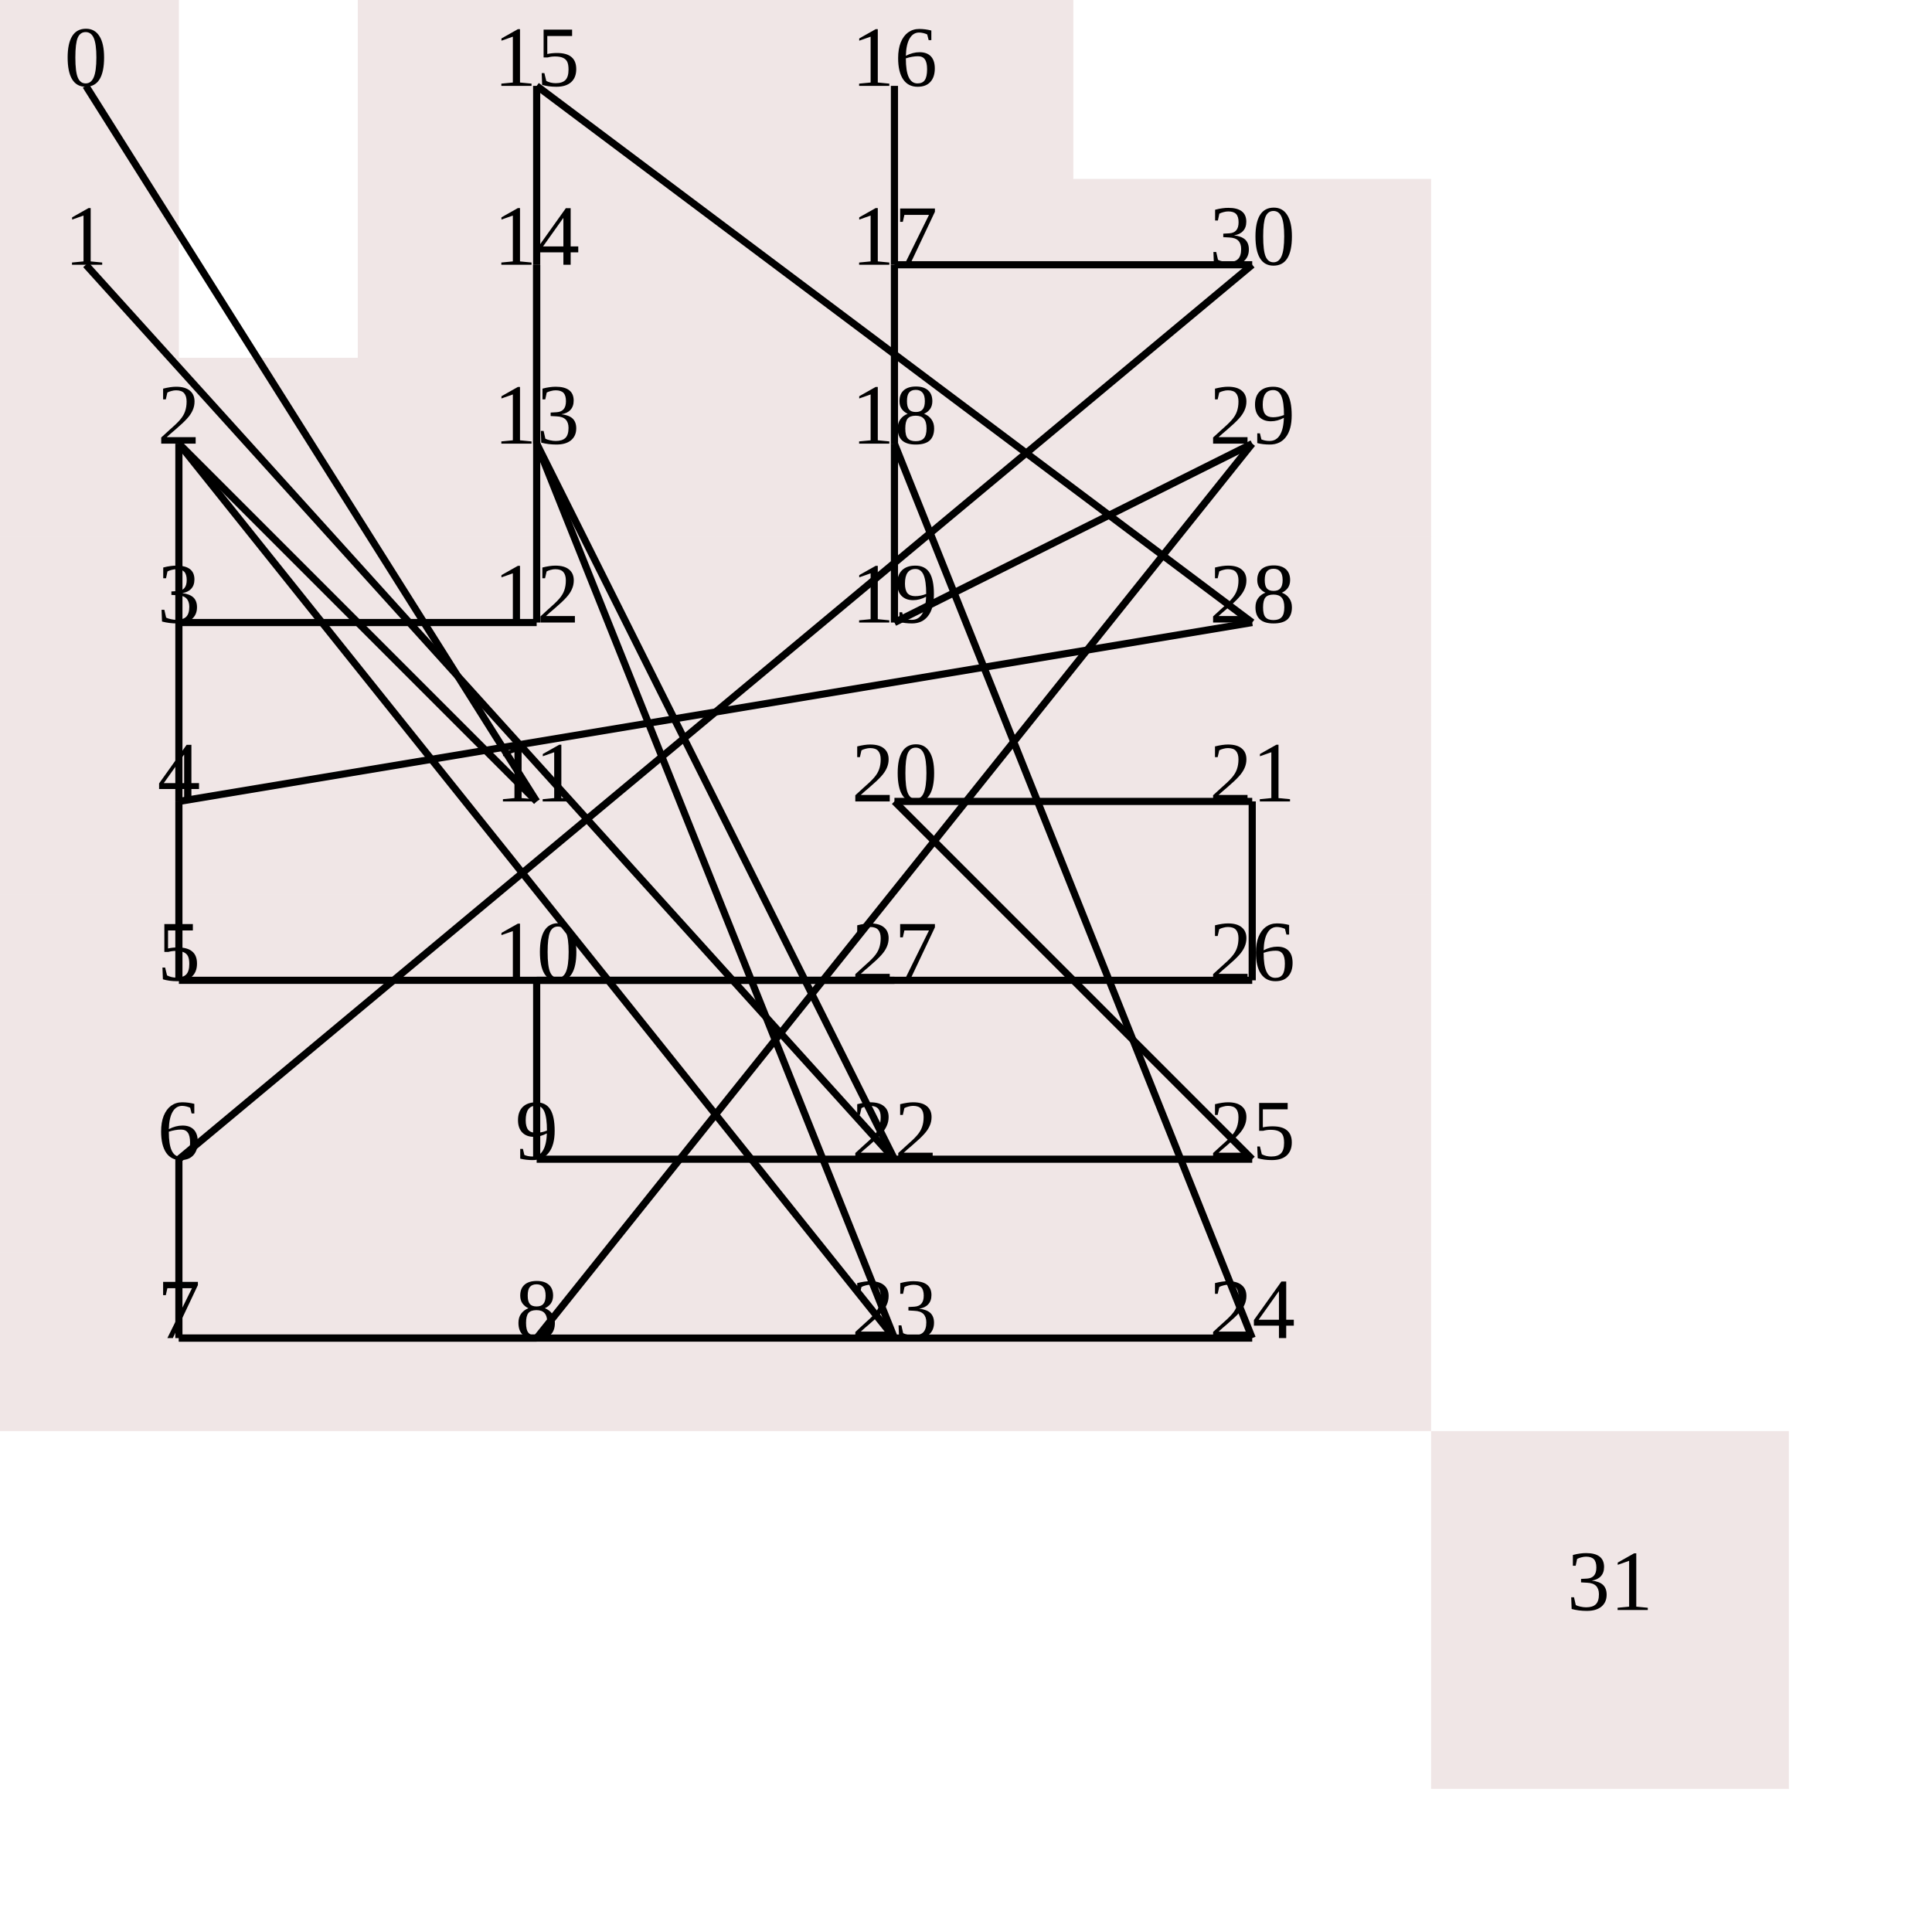
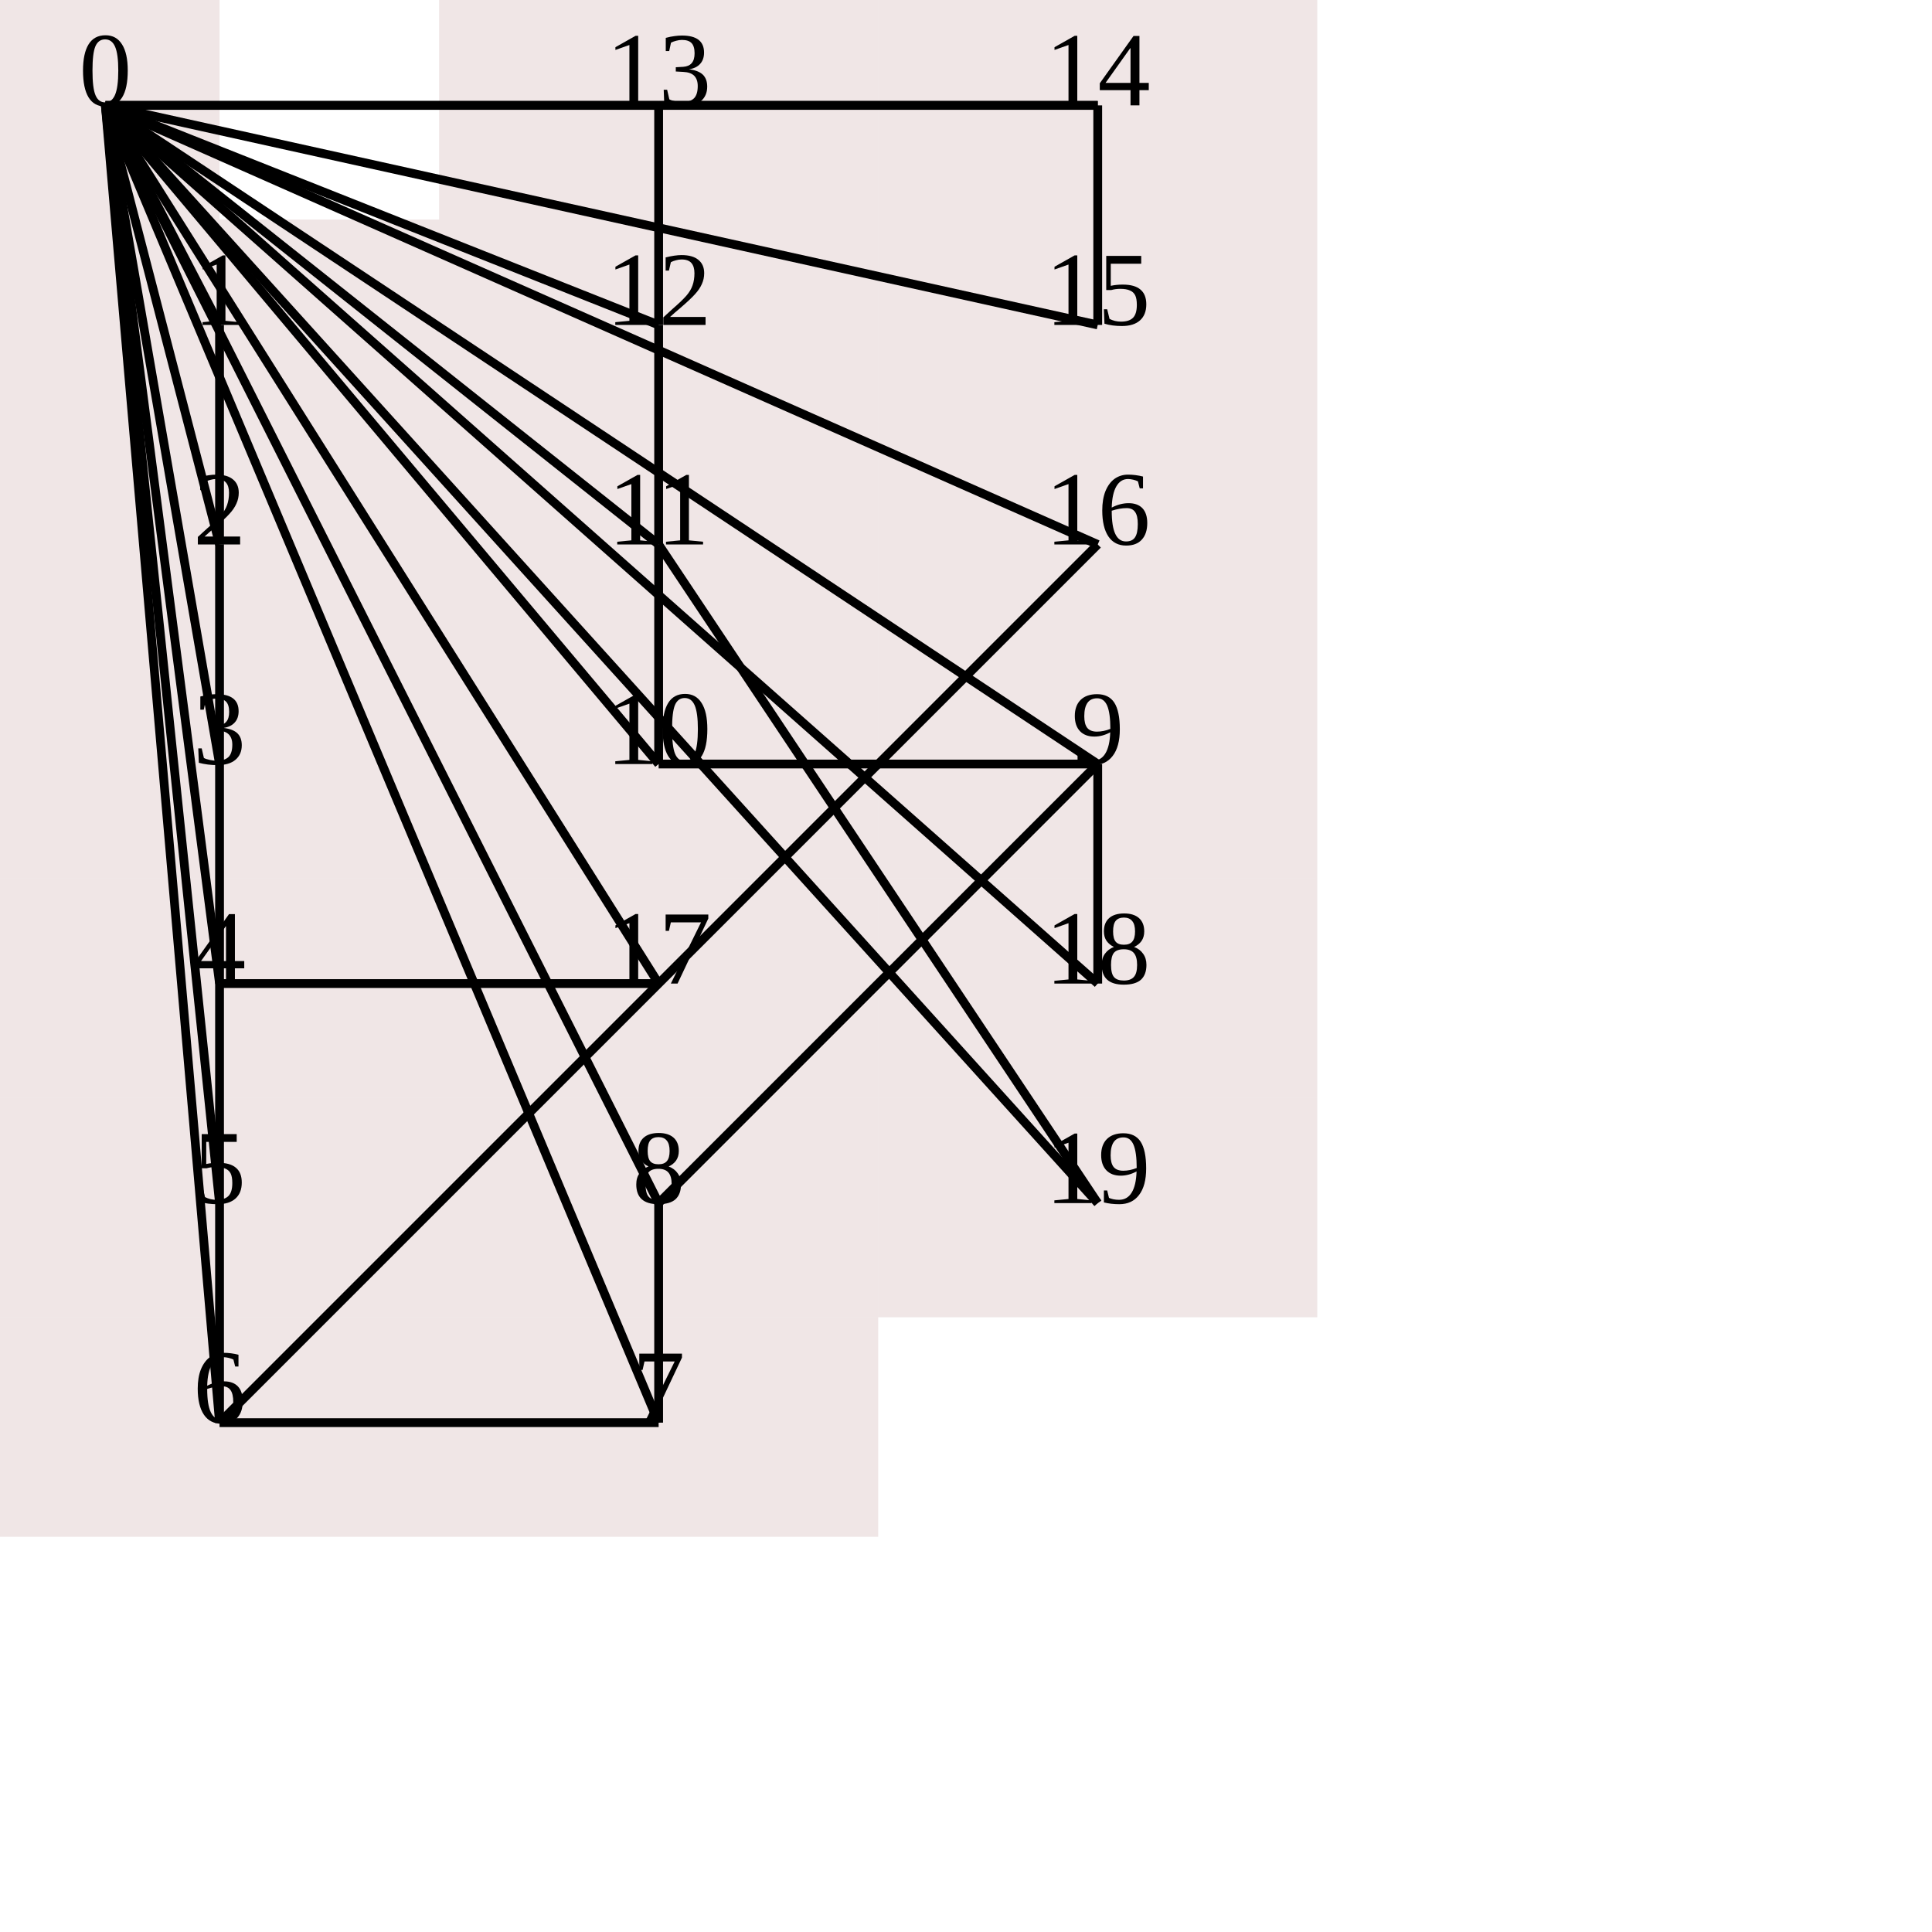
- <svg xmlns="http://www.w3.org/2000/svg" width="270" height="270">
-   <rect x="0" y="0" width="270" height="270" fill="rgb(255,255,255)" />
-   <rect x="0" y="0" width="250" height="250" fill="rgba(255,255,255,1)" />
+ <svg xmlns="http://www.w3.org/2000/svg" width="220" height="220">
+   <rect x="0" y="0" width="220" height="220" fill="rgb(255,255,255)" />
+   <rect x="0" y="0" width="200" height="200" fill="rgba(255,255,255,1)" />
  <rect x="0" y="0" width="25" height="25" fill="rgba(100,0,0,0.1)" />
  <text x="12" y="12" text-anchor="middle" alignment-baseline="middle" fill="black">0</text>
-   <rect x="0" y="25" width="25" height="25" fill="rgba(100,0,0,0.1)" />
-   <text x="12" y="37" text-anchor="middle" alignment-baseline="middle" fill="black">1</text>
+   <rect x="0" y="25" width="50" height="25" fill="rgba(100,0,0,0.1)" />
+   <text x="25" y="37" text-anchor="middle" alignment-baseline="middle" fill="black">1</text>
  <rect x="0" y="50" width="50" height="25" fill="rgba(100,0,0,0.1)" />
  <text x="25" y="62" text-anchor="middle" alignment-baseline="middle" fill="black">2</text>
  <rect x="0" y="75" width="50" height="25" fill="rgba(100,0,0,0.1)" />
  <text x="25" y="87" text-anchor="middle" alignment-baseline="middle" fill="black">3</text>
  <rect x="0" y="100" width="50" height="25" fill="rgba(100,0,0,0.1)" />
  <text x="25" y="112" text-anchor="middle" alignment-baseline="middle" fill="black">4</text>
  <rect x="0" y="125" width="50" height="25" fill="rgba(100,0,0,0.1)" />
  <text x="25" y="137" text-anchor="middle" alignment-baseline="middle" fill="black">5</text>
  <rect x="0" y="150" width="50" height="25" fill="rgba(100,0,0,0.1)" />
  <text x="25" y="162" text-anchor="middle" alignment-baseline="middle" fill="black">6</text>
-   <rect x="0" y="175" width="50" height="25" fill="rgba(100,0,0,0.1)" />
-   <text x="25" y="187" text-anchor="middle" alignment-baseline="middle" fill="black">7</text>
-   <rect x="50" y="175" width="50" height="25" fill="rgba(100,0,0,0.1)" />
-   <text x="75" y="187" text-anchor="middle" alignment-baseline="middle" fill="black">8</text>
  <rect x="50" y="150" width="50" height="25" fill="rgba(100,0,0,0.1)" />
-   <text x="75" y="162" text-anchor="middle" alignment-baseline="middle" fill="black">9</text>
+   <text x="75" y="162" text-anchor="middle" alignment-baseline="middle" fill="black">7</text>
  <rect x="50" y="125" width="50" height="25" fill="rgba(100,0,0,0.1)" />
-   <text x="75" y="137" text-anchor="middle" alignment-baseline="middle" fill="black">10</text>
+   <text x="75" y="137" text-anchor="middle" alignment-baseline="middle" fill="black">8</text>
+   <rect x="100" y="75" width="50" height="25" fill="rgba(100,0,0,0.1)" />
+   <text x="125" y="87" text-anchor="middle" alignment-baseline="middle" fill="black">9</text>
+   <rect x="50" y="75" width="50" height="25" fill="rgba(100,0,0,0.1)" />
+   <text x="75" y="87" text-anchor="middle" alignment-baseline="middle" fill="black">10</text>
+   <rect x="50" y="50" width="50" height="25" fill="rgba(100,0,0,0.1)" />
+   <text x="75" y="62" text-anchor="middle" alignment-baseline="middle" fill="black">11</text>
+   <rect x="50" y="25" width="50" height="25" fill="rgba(100,0,0,0.1)" />
+   <text x="75" y="37" text-anchor="middle" alignment-baseline="middle" fill="black">12</text>
+   <rect x="50" y="0" width="50" height="25" fill="rgba(100,0,0,0.1)" />
+   <text x="75" y="12" text-anchor="middle" alignment-baseline="middle" fill="black">13</text>
+   <rect x="100" y="0" width="50" height="25" fill="rgba(100,0,0,0.1)" />
+   <text x="125" y="12" text-anchor="middle" alignment-baseline="middle" fill="black">14</text>
+   <rect x="100" y="25" width="50" height="25" fill="rgba(100,0,0,0.1)" />
+   <text x="125" y="37" text-anchor="middle" alignment-baseline="middle" fill="black">15</text>
+   <rect x="100" y="50" width="50" height="25" fill="rgba(100,0,0,0.1)" />
+   <text x="125" y="62" text-anchor="middle" alignment-baseline="middle" fill="black">16</text>
  <rect x="50" y="100" width="50" height="25" fill="rgba(100,0,0,0.1)" />
-   <text x="75" y="112" text-anchor="middle" alignment-baseline="middle" fill="black">11</text>
-   <rect x="50" y="75" width="50" height="25" fill="rgba(100,0,0,0.1)" />
-   <text x="75" y="87" text-anchor="middle" alignment-baseline="middle" fill="black">12</text>
-   <rect x="50" y="50" width="50" height="25" fill="rgba(100,0,0,0.1)" />
-   <text x="75" y="62" text-anchor="middle" alignment-baseline="middle" fill="black">13</text>
-   <rect x="50" y="25" width="50" height="25" fill="rgba(100,0,0,0.1)" />
-   <text x="75" y="37" text-anchor="middle" alignment-baseline="middle" fill="black">14</text>
-   <rect x="50" y="0" width="50" height="25" fill="rgba(100,0,0,0.1)" />
-   <text x="75" y="12" text-anchor="middle" alignment-baseline="middle" fill="black">15</text>
-   <rect x="100" y="0" width="50" height="25" fill="rgba(100,0,0,0.1)" />
-   <text x="125" y="12" text-anchor="middle" alignment-baseline="middle" fill="black">16</text>
-   <rect x="100" y="25" width="50" height="25" fill="rgba(100,0,0,0.1)" />
-   <text x="125" y="37" text-anchor="middle" alignment-baseline="middle" fill="black">17</text>
-   <rect x="100" y="50" width="50" height="25" fill="rgba(100,0,0,0.1)" />
-   <text x="125" y="62" text-anchor="middle" alignment-baseline="middle" fill="black">18</text>
-   <rect x="100" y="75" width="50" height="25" fill="rgba(100,0,0,0.1)" />
-   <text x="125" y="87" text-anchor="middle" alignment-baseline="middle" fill="black">19</text>
+   <text x="75" y="112" text-anchor="middle" alignment-baseline="middle" fill="black">17</text>
  <rect x="100" y="100" width="50" height="25" fill="rgba(100,0,0,0.1)" />
-   <text x="125" y="112" text-anchor="middle" alignment-baseline="middle" fill="black">20</text>
-   <rect x="150" y="100" width="50" height="25" fill="rgba(100,0,0,0.1)" />
-   <text x="175" y="112" text-anchor="middle" alignment-baseline="middle" fill="black">21</text>
-   <rect x="100" y="150" width="50" height="25" fill="rgba(100,0,0,0.1)" />
-   <text x="125" y="162" text-anchor="middle" alignment-baseline="middle" fill="black">22</text>
-   <rect x="100" y="175" width="50" height="25" fill="rgba(100,0,0,0.1)" />
-   <text x="125" y="187" text-anchor="middle" alignment-baseline="middle" fill="black">23</text>
-   <rect x="150" y="175" width="50" height="25" fill="rgba(100,0,0,0.1)" />
-   <text x="175" y="187" text-anchor="middle" alignment-baseline="middle" fill="black">24</text>
-   <rect x="150" y="150" width="50" height="25" fill="rgba(100,0,0,0.1)" />
-   <text x="175" y="162" text-anchor="middle" alignment-baseline="middle" fill="black">25</text>
-   <rect x="150" y="125" width="50" height="25" fill="rgba(100,0,0,0.1)" />
-   <text x="175" y="137" text-anchor="middle" alignment-baseline="middle" fill="black">26</text>
+   <text x="125" y="112" text-anchor="middle" alignment-baseline="middle" fill="black">18</text>
  <rect x="100" y="125" width="50" height="25" fill="rgba(100,0,0,0.1)" />
-   <text x="125" y="137" text-anchor="middle" alignment-baseline="middle" fill="black">27</text>
-   <rect x="150" y="75" width="50" height="25" fill="rgba(100,0,0,0.1)" />
-   <text x="175" y="87" text-anchor="middle" alignment-baseline="middle" fill="black">28</text>
-   <rect x="150" y="50" width="50" height="25" fill="rgba(100,0,0,0.1)" />
-   <text x="175" y="62" text-anchor="middle" alignment-baseline="middle" fill="black">29</text>
-   <rect x="150" y="25" width="50" height="25" fill="rgba(100,0,0,0.1)" />
-   <text x="175" y="37" text-anchor="middle" alignment-baseline="middle" fill="black">30</text>
-   <rect x="200" y="200" width="50" height="50" fill="rgba(100,0,0,0.1)" />
-   <text x="225" y="225" text-anchor="middle" alignment-baseline="middle" fill="black">31</text>
+   <text x="125" y="137" text-anchor="middle" alignment-baseline="middle" fill="black">19</text>
+   <line x1="12" y1="12" x2="75" y2="87" stroke="black" stroke-width="1" />
+   <line x1="12" y1="12" x2="125" y2="87" stroke="black" stroke-width="1" />
+   <line x1="12" y1="12" x2="125" y2="112" stroke="black" stroke-width="1" />
+   <line x1="12" y1="12" x2="75" y2="37" stroke="black" stroke-width="1" />
+   <line x1="12" y1="12" x2="75" y2="62" stroke="black" stroke-width="1" />
+   <line x1="12" y1="12" x2="125" y2="12" stroke="black" stroke-width="1" />
+   <line x1="12" y1="12" x2="25" y2="37" stroke="black" stroke-width="1" />
+   <line x1="12" y1="12" x2="75" y2="12" stroke="black" stroke-width="1" />
+   <line x1="12" y1="12" x2="125" y2="62" stroke="black" stroke-width="1" />
+   <line x1="12" y1="12" x2="25" y2="62" stroke="black" stroke-width="1" />
+   <line x1="12" y1="12" x2="25" y2="112" stroke="black" stroke-width="1" />
+   <line x1="12" y1="12" x2="25" y2="87" stroke="black" stroke-width="1" />
  <line x1="12" y1="12" x2="75" y2="112" stroke="black" stroke-width="1" />
-   <line x1="12" y1="37" x2="125" y2="162" stroke="black" stroke-width="1" />
+   <line x1="12" y1="12" x2="125" y2="37" stroke="black" stroke-width="1" />
+   <line x1="12" y1="12" x2="25" y2="162" stroke="black" stroke-width="1" />
+   <line x1="12" y1="12" x2="25" y2="137" stroke="black" stroke-width="1" />
+   <line x1="12" y1="12" x2="75" y2="137" stroke="black" stroke-width="1" />
+   <line x1="12" y1="12" x2="75" y2="162" stroke="black" stroke-width="1" />
+   <line x1="12" y1="12" x2="125" y2="137" stroke="black" stroke-width="1" />
+   <line x1="25" y1="37" x2="25" y2="62" stroke="black" stroke-width="1" />
  <line x1="25" y1="62" x2="25" y2="87" stroke="black" stroke-width="1" />
-   <line x1="25" y1="62" x2="75" y2="112" stroke="black" stroke-width="1" />
-   <line x1="25" y1="62" x2="125" y2="187" stroke="black" stroke-width="1" />
-   <line x1="25" y1="87" x2="75" y2="87" stroke="black" stroke-width="1" />
  <line x1="25" y1="87" x2="25" y2="112" stroke="black" stroke-width="1" />
+   <line x1="25" y1="112" x2="75" y2="112" stroke="black" stroke-width="1" />
  <line x1="25" y1="112" x2="25" y2="137" stroke="black" stroke-width="1" />
-   <line x1="25" y1="112" x2="175" y2="87" stroke="black" stroke-width="1" />
-   <line x1="25" y1="137" x2="125" y2="137" stroke="black" stroke-width="1" />
-   <line x1="25" y1="162" x2="25" y2="187" stroke="black" stroke-width="1" />
-   <line x1="25" y1="162" x2="175" y2="37" stroke="black" stroke-width="1" />
-   <line x1="25" y1="187" x2="175" y2="187" stroke="black" stroke-width="1" />
-   <line x1="25" y1="187" x2="75" y2="187" stroke="black" stroke-width="1" />
-   <line x1="75" y1="187" x2="175" y2="62" stroke="black" stroke-width="1" />
-   <line x1="75" y1="162" x2="175" y2="162" stroke="black" stroke-width="1" />
+   <line x1="25" y1="137" x2="25" y2="162" stroke="black" stroke-width="1" />
+   <line x1="25" y1="162" x2="75" y2="162" stroke="black" stroke-width="1" />
+   <line x1="25" y1="162" x2="125" y2="62" stroke="black" stroke-width="1" />
  <line x1="75" y1="162" x2="75" y2="137" stroke="black" stroke-width="1" />
-   <line x1="75" y1="137" x2="175" y2="137" stroke="black" stroke-width="1" />
-   <line x1="75" y1="87" x2="75" y2="37" stroke="black" stroke-width="1" />
-   <line x1="75" y1="62" x2="125" y2="187" stroke="black" stroke-width="1" />
+   <line x1="75" y1="137" x2="125" y2="87" stroke="black" stroke-width="1" />
+   <line x1="125" y1="87" x2="125" y2="112" stroke="black" stroke-width="1" />
+   <line x1="125" y1="87" x2="75" y2="87" stroke="black" stroke-width="1" />
+   <line x1="75" y1="87" x2="75" y2="62" stroke="black" stroke-width="1" />
+   <line x1="75" y1="62" x2="125" y2="137" stroke="black" stroke-width="1" />
  <line x1="75" y1="62" x2="75" y2="37" stroke="black" stroke-width="1" />
-   <line x1="75" y1="62" x2="125" y2="162" stroke="black" stroke-width="1" />
  <line x1="75" y1="37" x2="75" y2="12" stroke="black" stroke-width="1" />
-   <line x1="75" y1="12" x2="175" y2="87" stroke="black" stroke-width="1" />
+   <line x1="75" y1="12" x2="125" y2="12" stroke="black" stroke-width="1" />
  <line x1="125" y1="12" x2="125" y2="37" stroke="black" stroke-width="1" />
-   <line x1="125" y1="37" x2="125" y2="62" stroke="black" stroke-width="1" />
-   <line x1="125" y1="37" x2="175" y2="37" stroke="black" stroke-width="1" />
-   <line x1="125" y1="62" x2="125" y2="87" stroke="black" stroke-width="1" />
-   <line x1="125" y1="62" x2="175" y2="187" stroke="black" stroke-width="1" />
-   <line x1="125" y1="87" x2="175" y2="62" stroke="black" stroke-width="1" />
-   <line x1="125" y1="112" x2="175" y2="112" stroke="black" stroke-width="1" />
-   <line x1="125" y1="112" x2="175" y2="162" stroke="black" stroke-width="1" />
-   <line x1="175" y1="112" x2="175" y2="137" stroke="black" stroke-width="1" />
</svg>
